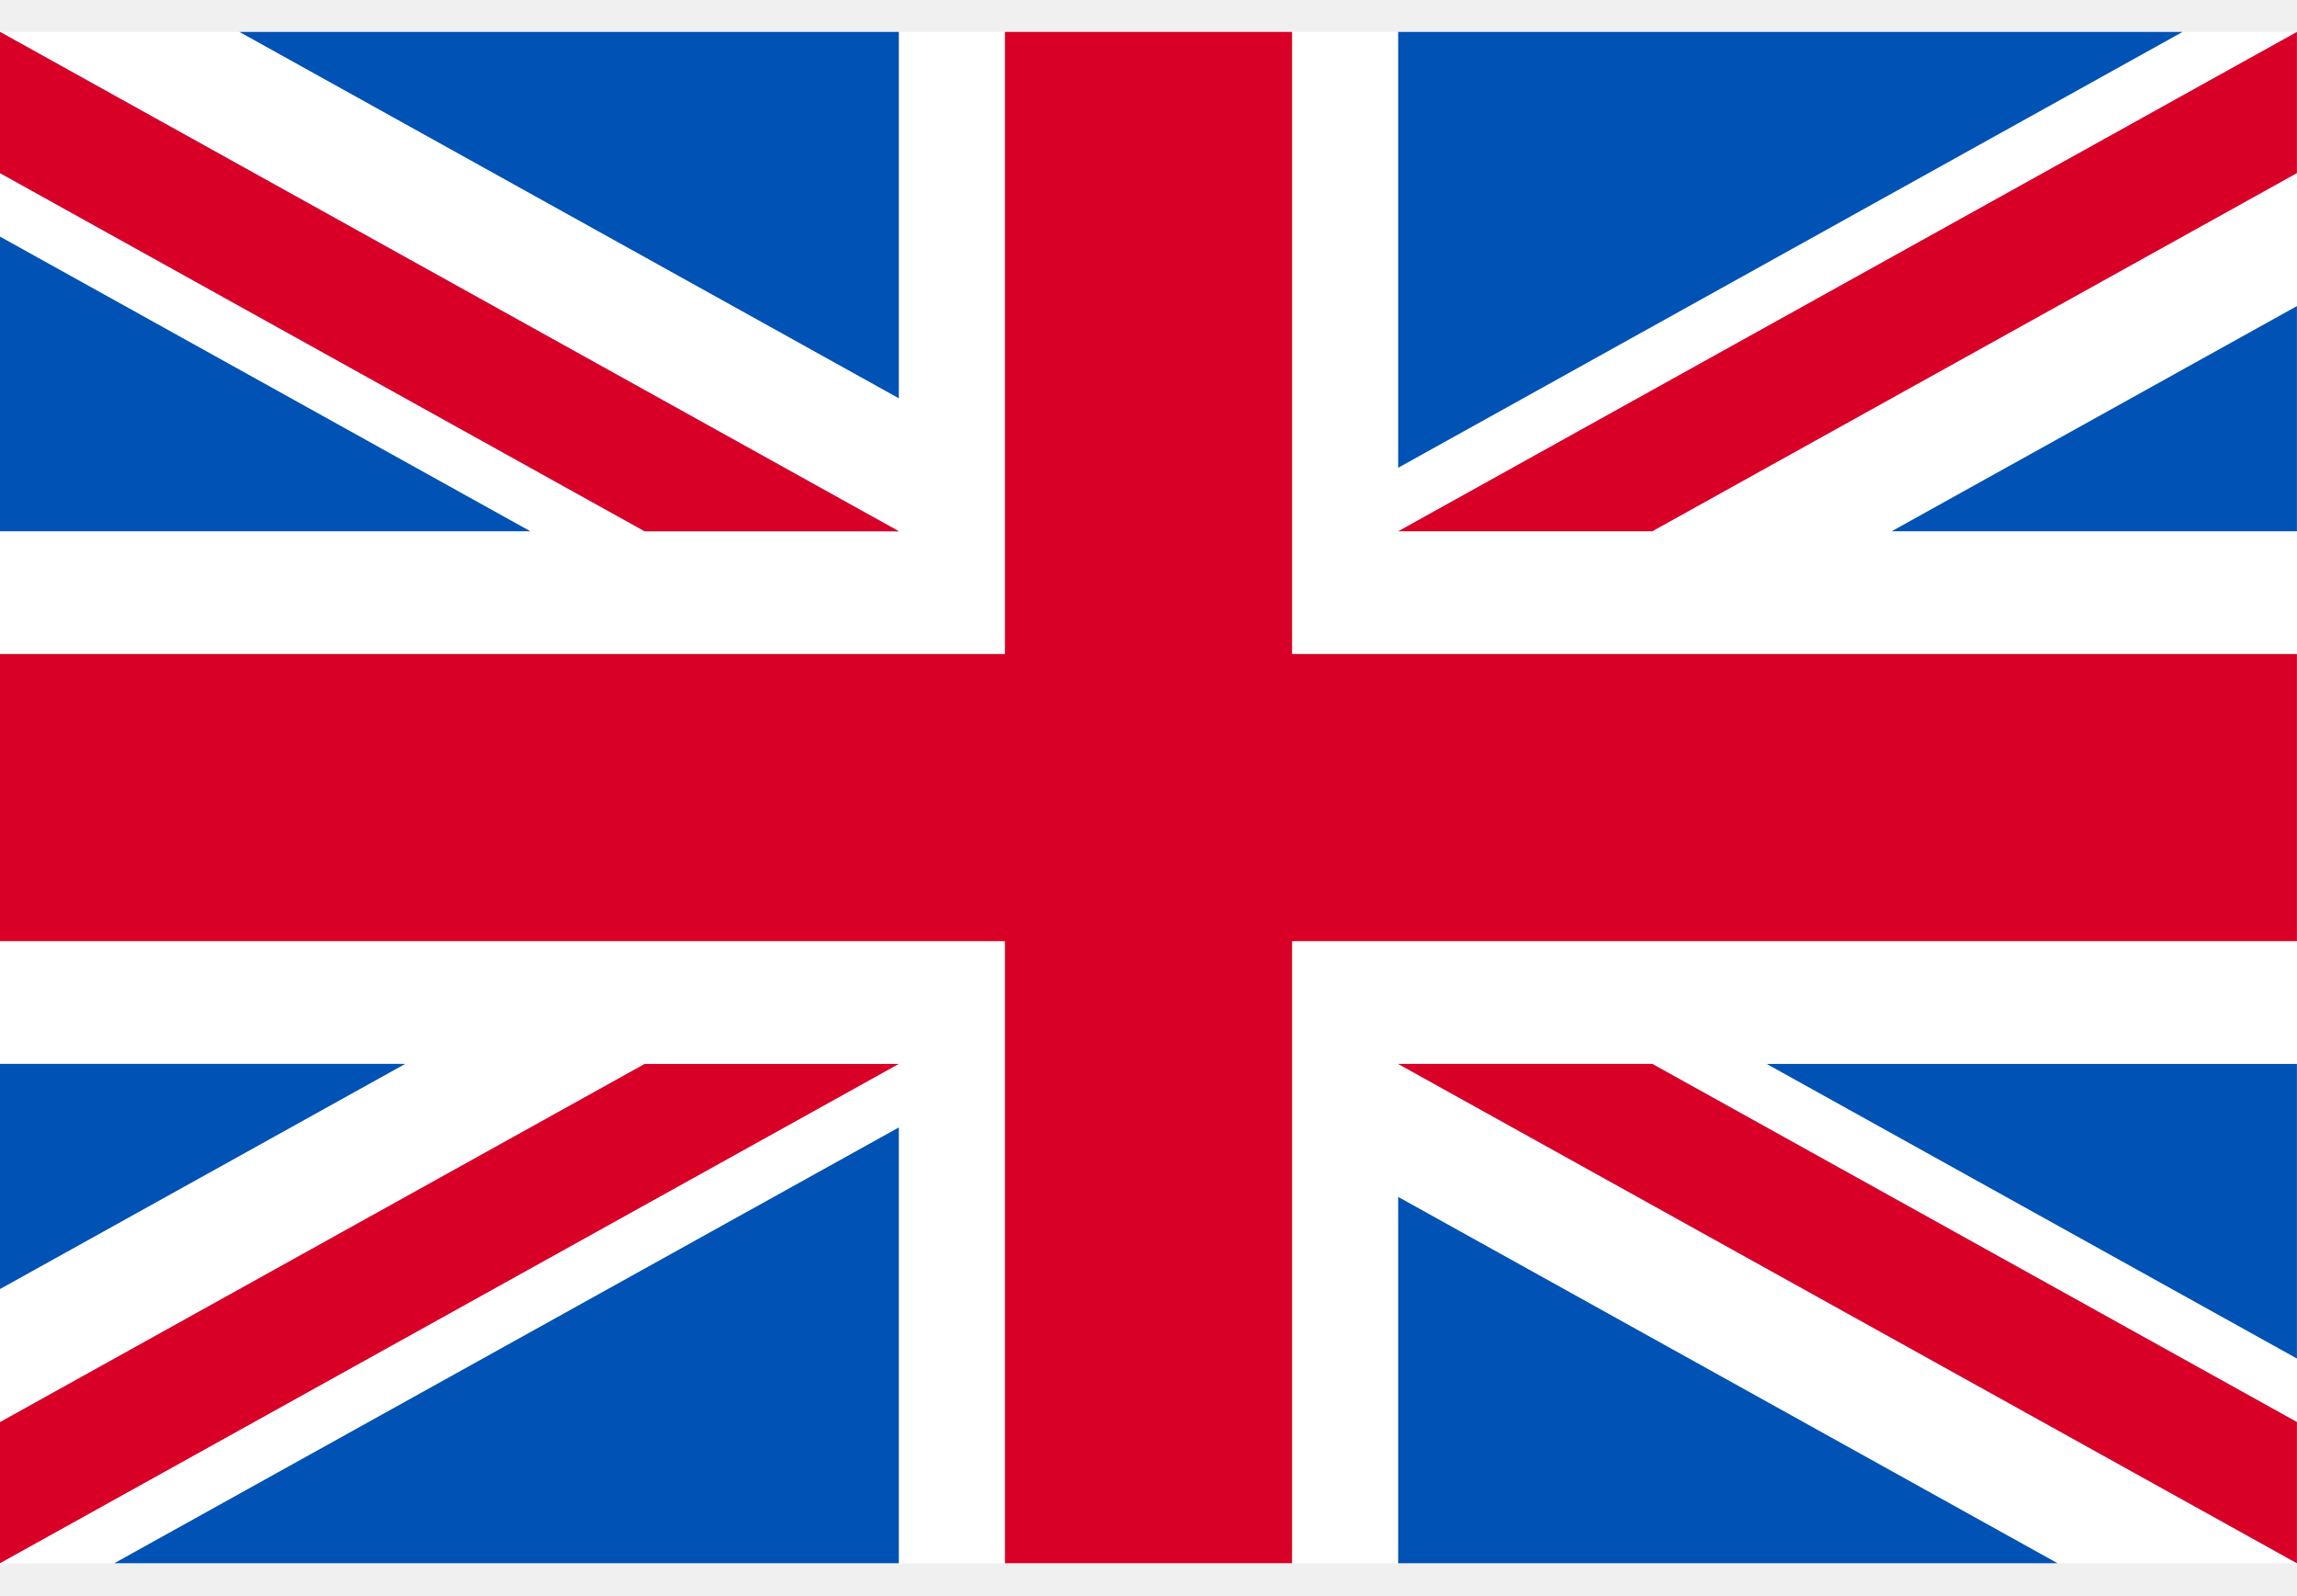
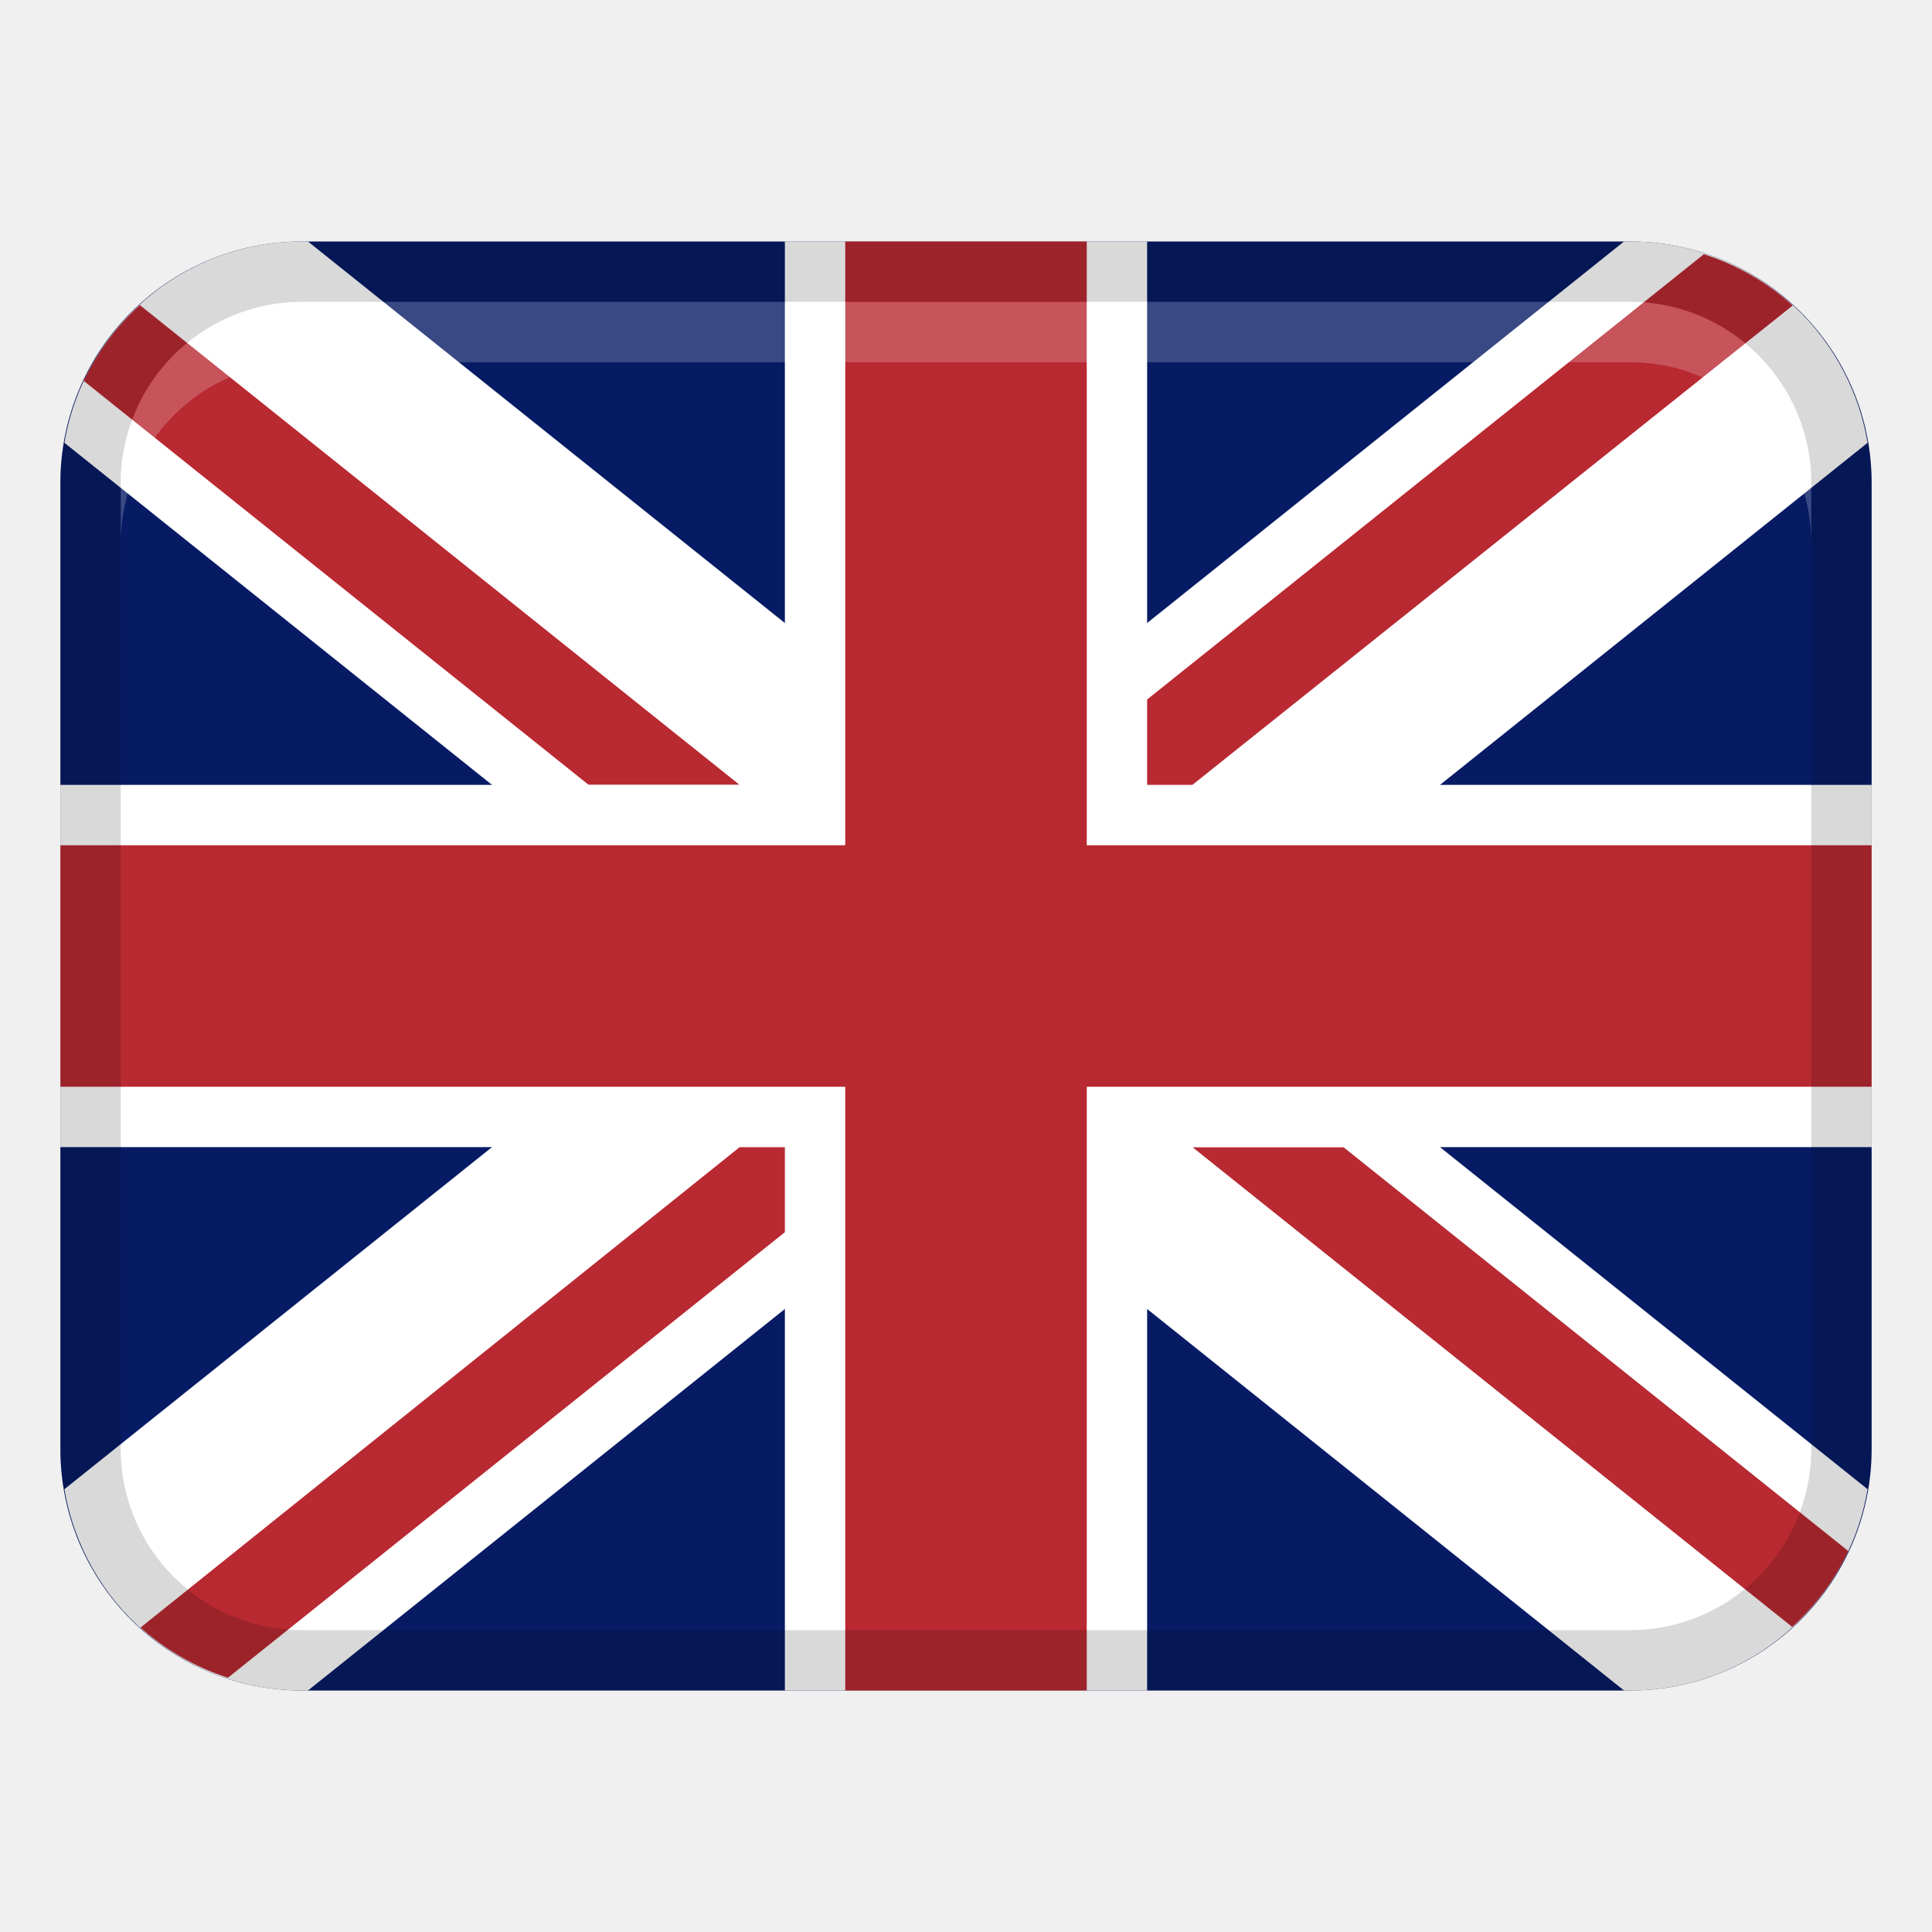
- <svg xmlns="http://www.w3.org/2000/svg" width="36" height="25" viewBox="0 0 36 25" fill="none">
-   <path d="M0 0.5H35.999V24.5H0V0.5Z" fill="white" />
-   <path d="M20.25 0.5H15.75V10.25H0V14.75H15.75V24.499H20.25V14.75H35.999V10.25H20.25V0.5Z" fill="#D80027" />
-   <path d="M27.688 16.674L35.999 21.291V16.674H27.688ZM21.913 16.674L35.999 24.499V22.287L25.896 16.674H21.913ZM32.247 24.499L21.913 18.758V24.499H32.247Z" fill="#0052B4" />
-   <path d="M21.913 16.674L35.999 24.499V22.287L25.896 16.674H21.913Z" fill="white" />
-   <path d="M21.913 16.674L35.999 24.499V22.287L25.896 16.674H21.913Z" fill="#D80027" />
-   <path d="M6.352 16.673L0 20.202V16.673H6.352ZM14.087 17.669V24.499H1.792L14.087 17.669Z" fill="#0052B4" />
-   <path d="M10.103 16.674L0 22.287V24.499L14.087 16.674H10.103Z" fill="#D80027" />
-   <path d="M8.312 8.326L0 3.708V8.326H8.312ZM14.087 8.326L0 0.5V2.713L10.103 8.326H14.087ZM3.752 0.5L14.087 6.242V0.5H3.752Z" fill="#0052B4" />
-   <path d="M14.087 8.326L0 0.5V2.713L10.103 8.326H14.087Z" fill="white" />
-   <path d="M14.087 8.326L0 0.5V2.713L10.103 8.326H14.087Z" fill="#D80027" />
-   <path d="M29.647 8.326L35.999 4.797V8.326H29.647ZM21.913 7.331V0.5H34.207L21.913 7.331Z" fill="#0052B4" />
-   <path d="M25.896 8.326L35.999 2.713V0.5L21.913 8.326H25.896Z" fill="#D80027" />
+ <svg xmlns="http://www.w3.org/2000/svg" width="32" height="32" viewBox="0 0 32 32">
+   <rect x="1" y="4" width="30" height="24" rx="4" ry="4" fill="#071b65" />
+   <path d="M5.101,4h-.101c-1.981,0-3.615,1.444-3.933,3.334L26.899,28h.101c1.981,0,3.615-1.444,3.933-3.334L5.101,4Z" fill="#fff" />
+   <path d="M22.25,19h-2.5l9.934,7.947c.387-.353,.704-.777,.929-1.257l-8.363-6.691Z" fill="#b92932" />
+   <path d="M1.387,6.309l8.363,6.691h2.5L2.316,5.053c-.387,.353-.704,.777-.929,1.257Z" fill="#b92932" />
+   <path d="M5,28h.101L30.933,7.334c-.318-1.891-1.952-3.334-3.933-3.334h-.101L1.067,24.666c.318,1.891,1.952,3.334,3.933,3.334Z" fill="#fff" />
+   <rect x="13" y="4" width="6" height="24" fill="#fff" />
+   <rect x="1" y="13" width="30" height="6" fill="#fff" />
+   <rect x="14" y="4" width="4" height="24" fill="#b92932" />
+   <rect x="14" y="1" width="4" height="30" transform="translate(32) rotate(90)" fill="#b92932" />
+   <path d="M28.222,4.21l-9.222,7.376v1.414h.75l9.943-7.94c-.419-.384-.918-.671-1.471-.85Z" fill="#b92932" />
+   <path d="M2.328,26.957c.414,.374,.904,.656,1.447,.832l9.225-7.38v-1.408h-.75L2.328,26.957Z" fill="#b92932" />
+   <path d="M27,4H5c-2.209,0-4,1.791-4,4V24c0,2.209,1.791,4,4,4H27c2.209,0,4-1.791,4-4V8c0-2.209-1.791-4-4-4Zm3,20c0,1.654-1.346,3-3,3H5c-1.654,0-3-1.346-3-3V8c0-1.654,1.346-3,3-3H27c1.654,0,3,1.346,3,3V24Z" opacity=".15" />
+   <path d="M27,5H5c-1.657,0-3,1.343-3,3v1c0-1.657,1.343-3,3-3H27c1.657,0,3,1.343,3,3v-1c0-1.657-1.343-3-3-3Z" fill="#fff" opacity=".2" />
</svg>
